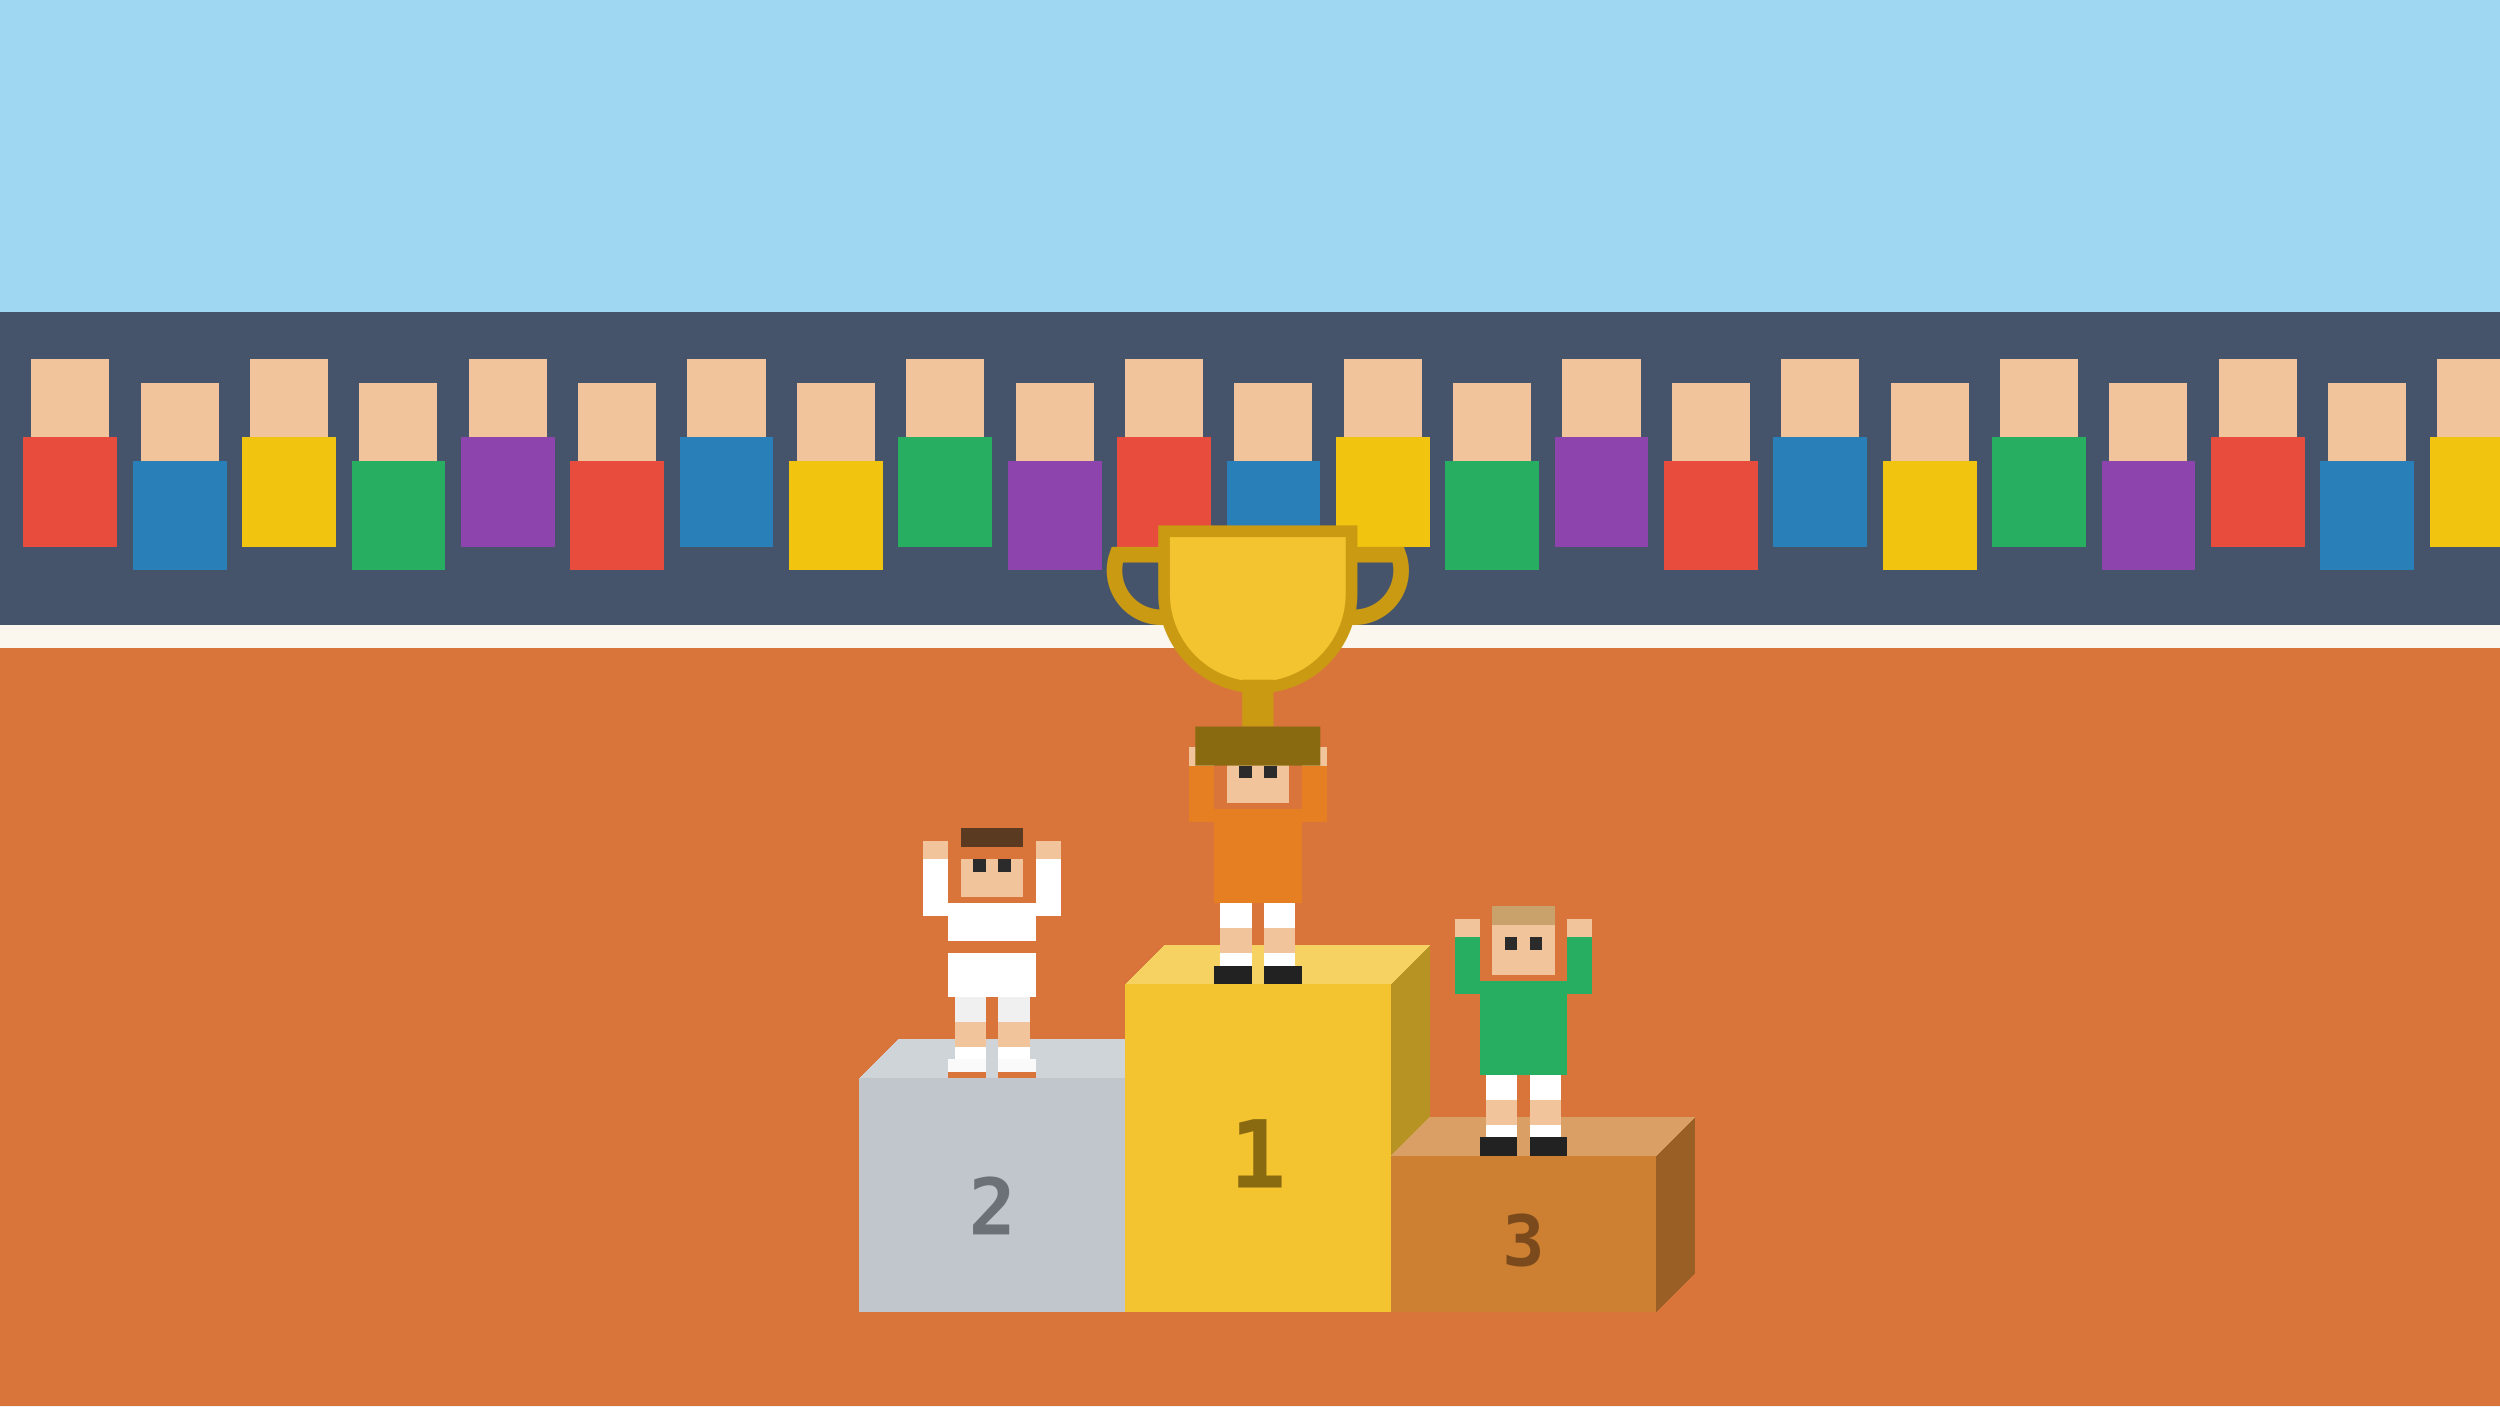
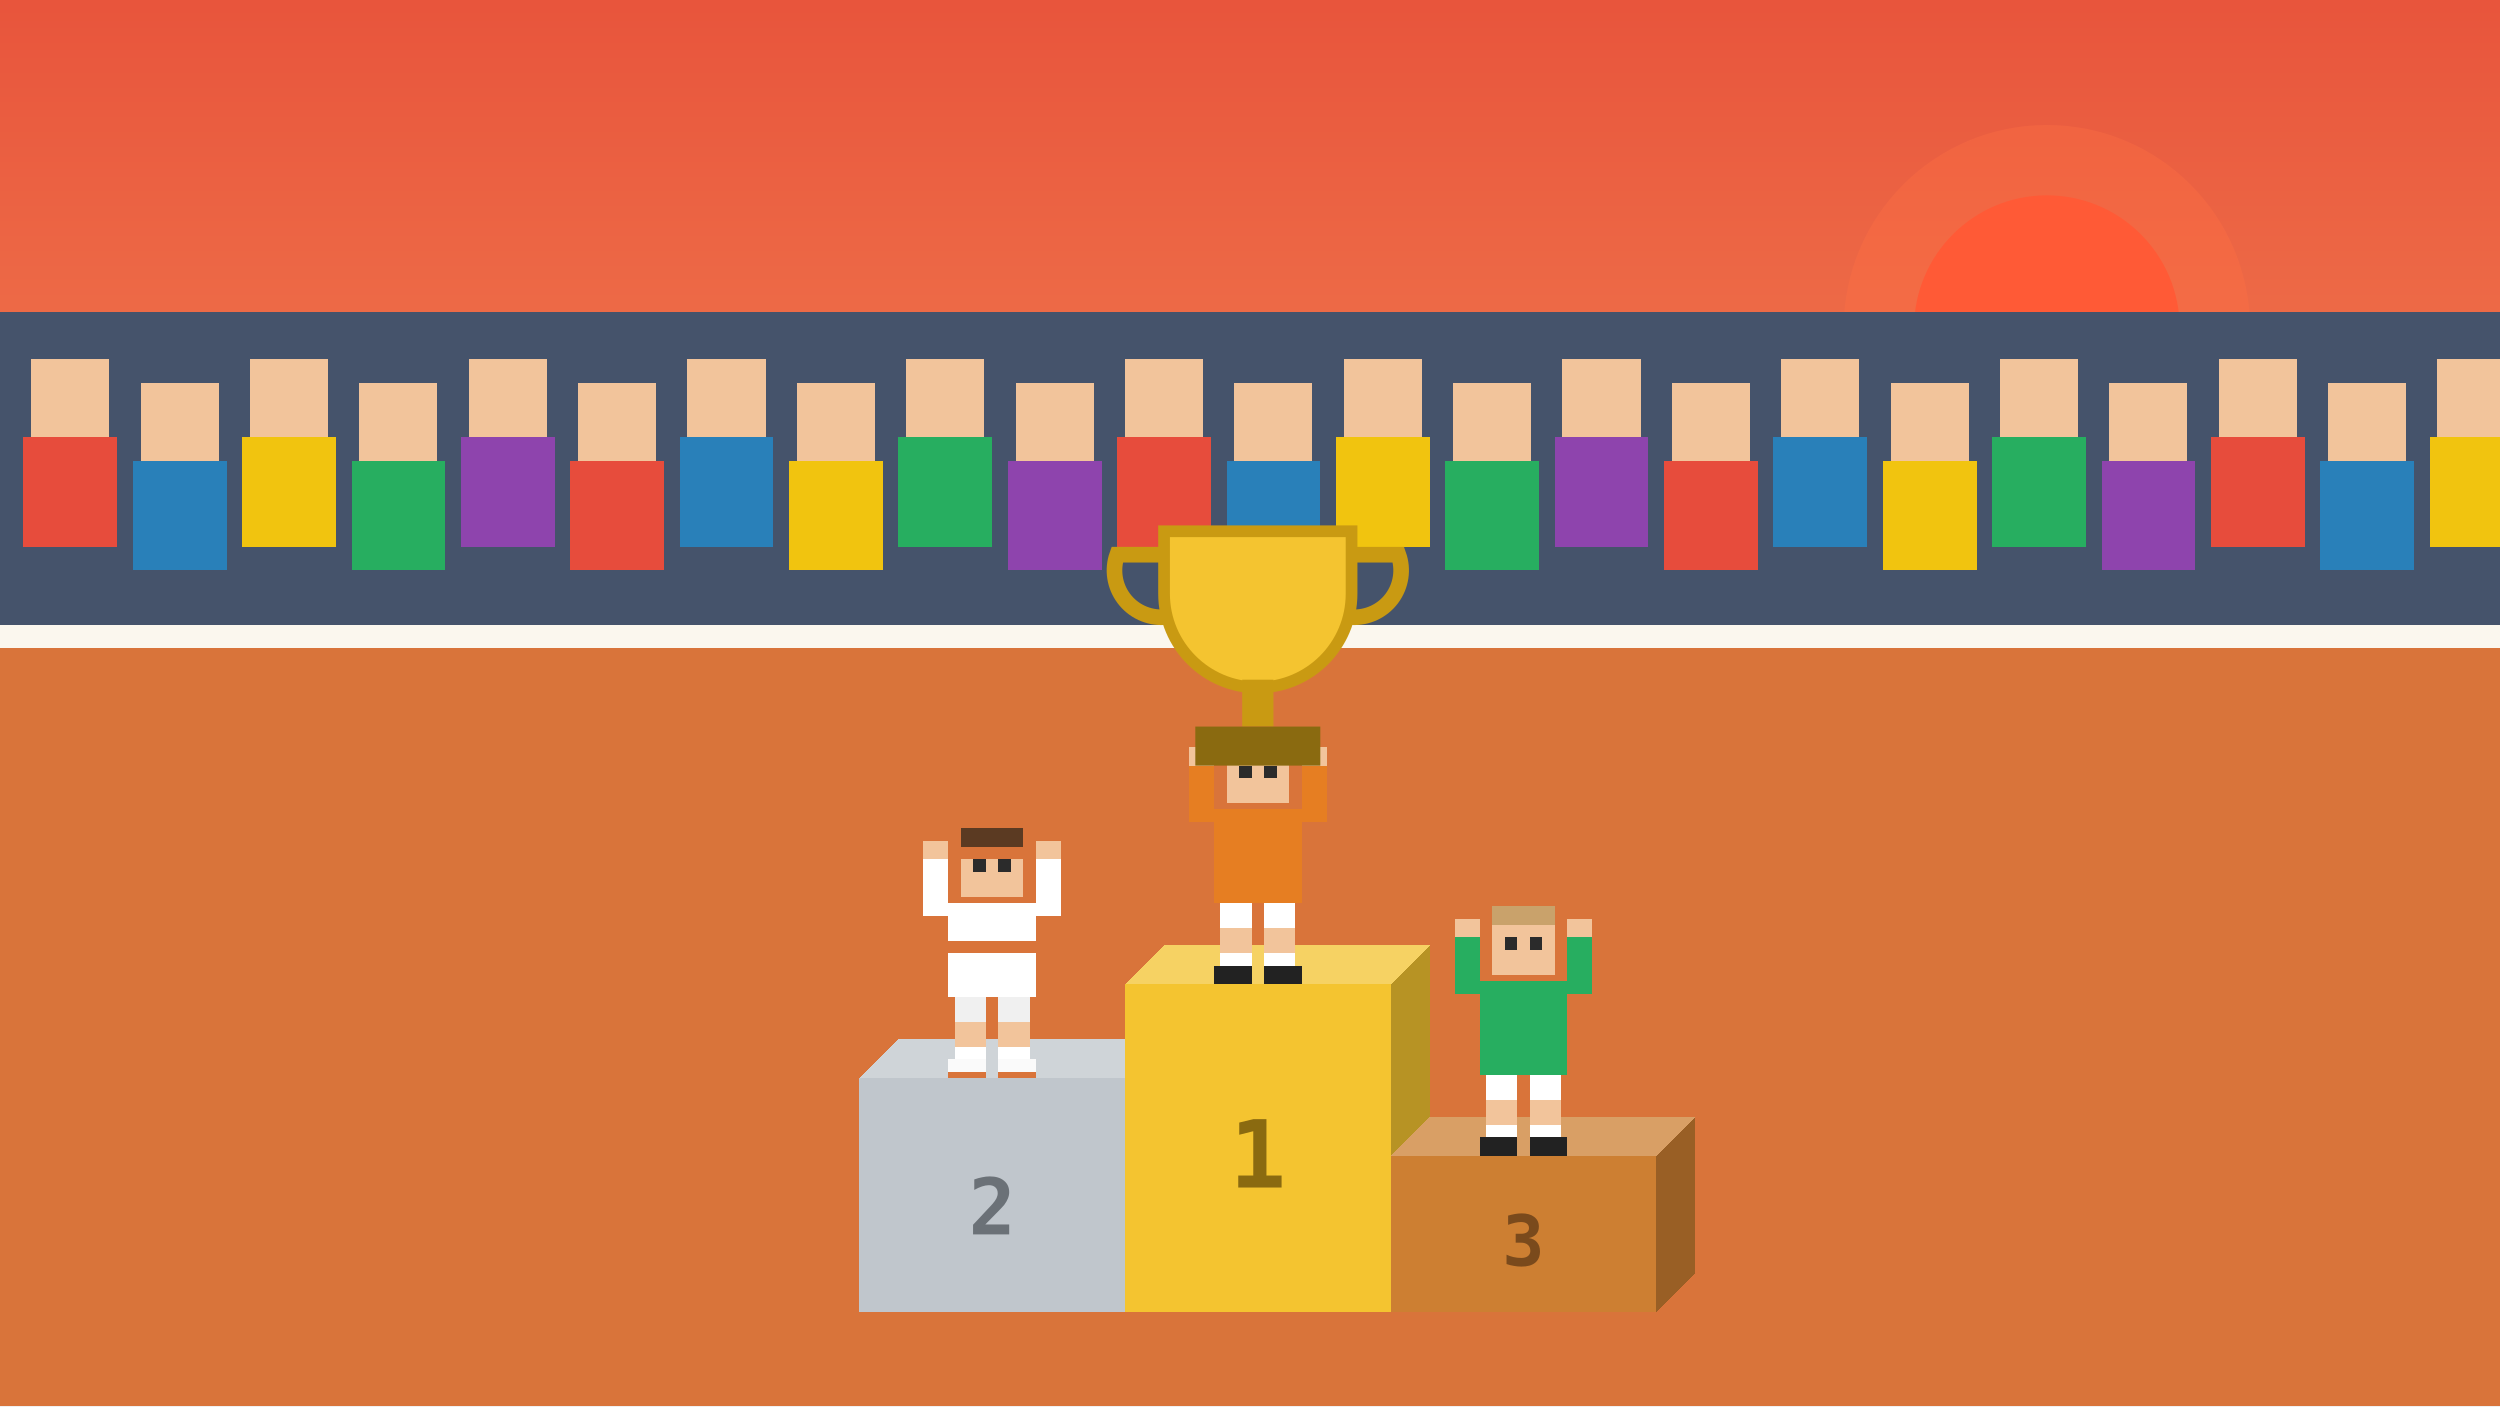
<svg xmlns="http://www.w3.org/2000/svg" viewBox="0 0 320 180" shape-rendering="crispEdges">
-   <defs />
-   <rect x="0" y="0" width="320" height="180" fill="#9fd6f2" />
+   <defs>
+     <linearGradient id="evening" x1="0" y1="0" x2="0" y2="1">
+       <stop offset="0" stop-color="#e8553c" />
+       <stop offset="1" stop-color="#ffb36b" />
+     </linearGradient>
+   </defs>
+   <rect x="0" y="0" width="320" height="180" fill="url(#evening)" />
+   <g shape-rendering="auto">
+     <circle cx="262" cy="42" r="26" fill="#ff7043" opacity="0.35" />
+     <circle cx="262" cy="42" r="17" fill="#ff5a36" />
+   </g>
  <rect x="0" y="40" width="320" height="40" fill="#45536b" />
  <g>
    <animateTransform attributeName="transform" type="translate" values="0 0;0 -2;0 0" dur="0.90s" begin="0.0s" repeatCount="indefinite" />
    <rect x="4" y="46" width="10" height="10" fill="#f2c49b" />
    <rect x="3" y="56" width="12" height="14" fill="#e74c3c" />
  </g>
  <g>
    <animateTransform attributeName="transform" type="translate" values="0 0;0 -2;0 0" dur="1.05s" begin="0.2s" repeatCount="indefinite" />
    <rect x="18" y="49" width="10" height="10" fill="#f2c49b" />
    <rect x="17" y="59" width="12" height="14" fill="#2980b9" />
  </g>
  <g>
    <animateTransform attributeName="transform" type="translate" values="0 0;0 -2;0 0" dur="1.20s" begin="0.4s" repeatCount="indefinite" />
    <rect x="32" y="46" width="10" height="10" fill="#f2c49b" />
    <rect x="31" y="56" width="12" height="14" fill="#f1c40f" />
  </g>
  <g>
    <animateTransform attributeName="transform" type="translate" values="0 0;0 -2;0 0" dur="1.35s" begin="0.6s" repeatCount="indefinite" />
    <rect x="46" y="49" width="10" height="10" fill="#f2c49b" />
    <rect x="45" y="59" width="12" height="14" fill="#27ae60" />
  </g>
  <g>
    <animateTransform attributeName="transform" type="translate" values="0 0;0 -2;0 0" dur="0.90s" begin="0.8s" repeatCount="indefinite" />
    <rect x="60" y="46" width="10" height="10" fill="#f2c49b" />
    <rect x="59" y="56" width="12" height="14" fill="#8e44ad" />
  </g>
  <g>
    <animateTransform attributeName="transform" type="translate" values="0 0;0 -2;0 0" dur="1.05s" begin="0.0s" repeatCount="indefinite" />
    <rect x="74" y="49" width="10" height="10" fill="#f2c49b" />
    <rect x="73" y="59" width="12" height="14" fill="#e74c3c" />
  </g>
  <g>
    <animateTransform attributeName="transform" type="translate" values="0 0;0 -2;0 0" dur="1.20s" begin="0.2s" repeatCount="indefinite" />
    <rect x="88" y="46" width="10" height="10" fill="#f2c49b" />
    <rect x="87" y="56" width="12" height="14" fill="#2980b9" />
  </g>
  <g>
    <animateTransform attributeName="transform" type="translate" values="0 0;0 -2;0 0" dur="1.35s" begin="0.4s" repeatCount="indefinite" />
    <rect x="102" y="49" width="10" height="10" fill="#f2c49b" />
    <rect x="101" y="59" width="12" height="14" fill="#f1c40f" />
  </g>
  <g>
    <animateTransform attributeName="transform" type="translate" values="0 0;0 -2;0 0" dur="0.90s" begin="0.6s" repeatCount="indefinite" />
    <rect x="116" y="46" width="10" height="10" fill="#f2c49b" />
    <rect x="115" y="56" width="12" height="14" fill="#27ae60" />
  </g>
  <g>
    <animateTransform attributeName="transform" type="translate" values="0 0;0 -2;0 0" dur="1.05s" begin="0.8s" repeatCount="indefinite" />
    <rect x="130" y="49" width="10" height="10" fill="#f2c49b" />
    <rect x="129" y="59" width="12" height="14" fill="#8e44ad" />
  </g>
  <g>
    <animateTransform attributeName="transform" type="translate" values="0 0;0 -2;0 0" dur="1.20s" begin="0.0s" repeatCount="indefinite" />
    <rect x="144" y="46" width="10" height="10" fill="#f2c49b" />
    <rect x="143" y="56" width="12" height="14" fill="#e74c3c" />
  </g>
  <g>
    <animateTransform attributeName="transform" type="translate" values="0 0;0 -2;0 0" dur="1.35s" begin="0.2s" repeatCount="indefinite" />
    <rect x="158" y="49" width="10" height="10" fill="#f2c49b" />
    <rect x="157" y="59" width="12" height="14" fill="#2980b9" />
  </g>
  <g>
    <animateTransform attributeName="transform" type="translate" values="0 0;0 -2;0 0" dur="0.90s" begin="0.4s" repeatCount="indefinite" />
    <rect x="172" y="46" width="10" height="10" fill="#f2c49b" />
    <rect x="171" y="56" width="12" height="14" fill="#f1c40f" />
  </g>
  <g>
    <animateTransform attributeName="transform" type="translate" values="0 0;0 -2;0 0" dur="1.05s" begin="0.6s" repeatCount="indefinite" />
    <rect x="186" y="49" width="10" height="10" fill="#f2c49b" />
    <rect x="185" y="59" width="12" height="14" fill="#27ae60" />
  </g>
  <g>
    <animateTransform attributeName="transform" type="translate" values="0 0;0 -2;0 0" dur="1.20s" begin="0.8s" repeatCount="indefinite" />
    <rect x="200" y="46" width="10" height="10" fill="#f2c49b" />
    <rect x="199" y="56" width="12" height="14" fill="#8e44ad" />
  </g>
  <g>
    <animateTransform attributeName="transform" type="translate" values="0 0;0 -2;0 0" dur="1.35s" begin="0.0s" repeatCount="indefinite" />
    <rect x="214" y="49" width="10" height="10" fill="#f2c49b" />
    <rect x="213" y="59" width="12" height="14" fill="#e74c3c" />
  </g>
  <g>
    <animateTransform attributeName="transform" type="translate" values="0 0;0 -2;0 0" dur="0.90s" begin="0.2s" repeatCount="indefinite" />
    <rect x="228" y="46" width="10" height="10" fill="#f2c49b" />
    <rect x="227" y="56" width="12" height="14" fill="#2980b9" />
  </g>
  <g>
    <animateTransform attributeName="transform" type="translate" values="0 0;0 -2;0 0" dur="1.05s" begin="0.4s" repeatCount="indefinite" />
    <rect x="242" y="49" width="10" height="10" fill="#f2c49b" />
    <rect x="241" y="59" width="12" height="14" fill="#f1c40f" />
  </g>
  <g>
    <animateTransform attributeName="transform" type="translate" values="0 0;0 -2;0 0" dur="1.20s" begin="0.6s" repeatCount="indefinite" />
    <rect x="256" y="46" width="10" height="10" fill="#f2c49b" />
    <rect x="255" y="56" width="12" height="14" fill="#27ae60" />
  </g>
  <g>
    <animateTransform attributeName="transform" type="translate" values="0 0;0 -2;0 0" dur="1.35s" begin="0.8s" repeatCount="indefinite" />
    <rect x="270" y="49" width="10" height="10" fill="#f2c49b" />
    <rect x="269" y="59" width="12" height="14" fill="#8e44ad" />
  </g>
  <g>
    <animateTransform attributeName="transform" type="translate" values="0 0;0 -2;0 0" dur="0.90s" begin="0.0s" repeatCount="indefinite" />
    <rect x="284" y="46" width="10" height="10" fill="#f2c49b" />
    <rect x="283" y="56" width="12" height="14" fill="#e74c3c" />
  </g>
  <g>
    <animateTransform attributeName="transform" type="translate" values="0 0;0 -2;0 0" dur="1.05s" begin="0.2s" repeatCount="indefinite" />
    <rect x="298" y="49" width="10" height="10" fill="#f2c49b" />
    <rect x="297" y="59" width="12" height="14" fill="#2980b9" />
  </g>
  <g>
    <animateTransform attributeName="transform" type="translate" values="0 0;0 -2;0 0" dur="1.20s" begin="0.4s" repeatCount="indefinite" />
    <rect x="312" y="46" width="10" height="10" fill="#f2c49b" />
    <rect x="311" y="56" width="12" height="14" fill="#f1c40f" />
  </g>
  <rect x="0" y="80" width="320" height="100" fill="#d9743a" />
  <rect x="0" y="80" width="320" height="3" fill="#fbf7ee" />
  <polygon points="110,138 115,133 149,133 144,138" fill="#cfd4d8" />
  <polygon points="144,138 149,133 149,163 144,168" fill="#909499" />
  <rect x="110" y="138" width="34" height="30" fill="#c0c6cc" />
  <polygon points="144,126 149,121 183,121 178,126" fill="#f6d263" />
  <polygon points="178,126 183,121 183,163 178,168" fill="#b79324" />
  <rect x="144" y="126" width="34" height="42" fill="#f4c430" />
  <polygon points="178,148 183,143 217,143 212,148" fill="#d99f65" />
  <polygon points="212,148 217,143 217,163 212,168" fill="#995f25" />
  <rect x="178" y="148" width="34" height="20" fill="#cd7f32" />
  <text x="161" y="152" font-family="monospace" font-size="12" font-weight="bold" text-anchor="middle" fill="#8a6a10">1</text>
  <text x="127" y="158" font-family="monospace" font-size="10" font-weight="bold" text-anchor="middle" fill="#6b7177">2</text>
  <text x="195" y="162" font-family="monospace" font-size="9" font-weight="bold" text-anchor="middle" fill="#7a4a1c">3</text>
  <g>
    <animateTransform attributeName="transform" type="translate" values="0 0;0 -0.80;0 0" keyTimes="0;0.5;1" calcMode="spline" keySplines="0.4 0 0.6 1;0.4 0 0.6 1" dur="1.8s" begin="0.4s" repeatCount="indefinite" />
    <rect x="156.2" y="114.8" width="4.0" height="4.0" fill="#ffffff" />
    <rect x="161.8" y="114.8" width="4.0" height="4.0" fill="#ffffff" />
    <rect x="156.2" y="118.8" width="4.0" height="3.2" fill="#f2c49b" />
    <rect x="161.8" y="118.8" width="4.0" height="3.2" fill="#f2c49b" />
    <rect x="156.2" y="122.0" width="4.0" height="1.6" fill="#ffffff" />
    <rect x="161.8" y="122.0" width="4.0" height="1.6" fill="#ffffff" />
    <rect x="155.4" y="123.6" width="4.8" height="2.4" fill="#222222" />
    <rect x="161.8" y="123.6" width="4.8" height="2.4" fill="#222222" />
    <rect x="155.4" y="103.6" width="11.2" height="12.0" fill="#e67e22" />
    <rect x="157.0" y="94.0" width="8.0" height="8.8" fill="#f2c49b" />
    <rect x="157.0" y="94.0" width="8.0" height="2.4" fill="#222222" />
    <rect x="158.6" y="98.0" width="1.6" height="1.6" fill="#2b2b2b" />
    <rect x="161.8" y="98.0" width="1.6" height="1.6" fill="#2b2b2b" />
    <rect x="152.2" y="97.2" width="3.2" height="8.0" fill="#e67e22" />
    <rect x="166.6" y="97.2" width="3.2" height="8.0" fill="#e67e22" />
    <rect x="152.2" y="95.6" width="3.2" height="2.4" fill="#f2c49b" />
    <rect x="166.6" y="95.6" width="3.2" height="2.4" fill="#f2c49b" />
    <g opacity="0">
      <animate attributeName="opacity" values="0;0;1;0" keyTimes="0;0.92;0.96;1" dur="5.20s" begin="2.8s" repeatCount="indefinite" />
      <rect x="158.6" y="98.0" width="1.6" height="1.6" fill="#f2c49b" />
      <rect x="161.8" y="98.0" width="1.6" height="1.6" fill="#f2c49b" />
    </g>
  </g>
  <g shape-rendering="auto">
    <path d="M 149 68 h 24 v 8 a 12 12 0 0 1 -24 0 z" fill="#f4c430" stroke="#c99a12" stroke-width="1.5" />
    <path d="M 149 71 h -6 a 6 6 0 0 0 6 8" fill="none" stroke="#c99a12" stroke-width="2" />
    <path d="M 173 71 h 6 a 6 6 0 0 1 -6 8" fill="none" stroke="#c99a12" stroke-width="2" />
    <rect x="159" y="87" width="4" height="6" fill="#c99a12" />
    <rect x="153" y="93" width="16" height="5" fill="#8a6a10" />
  </g>
  <g shape-rendering="auto">
    <circle cx="20" cy="48" r="3" fill="#ffffff" opacity="0">
      <animate attributeName="opacity" values="0;0;1;0" keyTimes="0;0.85;0.88;1" dur="1.60s" begin="0.0s" repeatCount="indefinite" />
    </circle>
  </g>
  <g shape-rendering="auto">
    <circle cx="73" cy="55" r="3" fill="#ffffff" opacity="0">
      <animate attributeName="opacity" values="0;0;1;0" keyTimes="0;0.85;0.88;1" dur="1.95s" begin="0.3s" repeatCount="indefinite" />
    </circle>
  </g>
  <g shape-rendering="auto">
    <circle cx="126" cy="62" r="3" fill="#ffffff" opacity="0">
      <animate attributeName="opacity" values="0;0;1;0" keyTimes="0;0.85;0.88;1" dur="2.30s" begin="0.6s" repeatCount="indefinite" />
    </circle>
  </g>
  <g shape-rendering="auto">
    <circle cx="179" cy="69" r="3" fill="#ffffff" opacity="0">
      <animate attributeName="opacity" values="0;0;1;0" keyTimes="0;0.85;0.88;1" dur="2.65s" begin="0.9s" repeatCount="indefinite" />
    </circle>
  </g>
  <g>
    <animateTransform attributeName="transform" type="translate" values="0 0; 0 -2; 0 0" dur="0.5s" repeatCount="indefinite" />
    <g>
      <animateTransform attributeName="transform" type="translate" values="0 0;0 -0.80;0 0" keyTimes="0;0.5;1" calcMode="spline" keySplines="0.4 0 0.6 1;0.4 0 0.6 1" dur="2.2s" begin="0.0s" repeatCount="indefinite" />
      <rect x="122.2" y="126.8" width="4.0" height="4.0" fill="#f0f0f0" />
      <rect x="127.8" y="126.8" width="4.0" height="4.0" fill="#f0f0f0" />
      <rect x="122.2" y="130.8" width="4.0" height="3.2" fill="#f2c49b" />
      <rect x="127.8" y="130.8" width="4.0" height="3.2" fill="#f2c49b" />
      <rect x="122.2" y="134.0" width="4.0" height="1.6" fill="#ffffff" />
      <rect x="127.8" y="134.0" width="4.0" height="1.6" fill="#ffffff" />
      <rect x="121.4" y="135.6" width="4.8" height="2.4" fill="#fafafa" />
      <rect x="127.8" y="135.6" width="4.8" height="2.4" fill="#fafafa" />
      <rect x="121.4" y="115.6" width="11.2" height="12.0" fill="#ffffff" />
      <rect x="123.0" y="106.0" width="8.0" height="8.8" fill="#f2c49b" />
      <rect x="123.0" y="106.0" width="8.0" height="2.4" fill="#5b3a22" />
      <rect x="124.6" y="110.0" width="1.6" height="1.6" fill="#2b2b2b" />
      <rect x="127.8" y="110.0" width="1.6" height="1.6" fill="#2b2b2b" />
      <rect x="118.2" y="109.2" width="3.2" height="8.0" fill="#ffffff" />
      <rect x="132.6" y="109.2" width="3.2" height="8.0" fill="#ffffff" />
      <rect x="118.2" y="107.6" width="3.2" height="2.4" fill="#f2c49b" />
      <rect x="132.6" y="107.6" width="3.2" height="2.4" fill="#f2c49b" />
      <rect x="123.0" y="108.4" width="8.0" height="1.6" fill="#d9743a" />
      <rect x="121.4" y="120.4" width="11.2" height="1.6" fill="#d9743a" />
      <rect x="121.4" y="137.2" width="4.8" height="0.8" fill="#d9743a" />
      <rect x="127.8" y="137.2" width="4.8" height="0.8" fill="#d9743a" />
      <g opacity="0">
        <animate attributeName="opacity" values="0;0;1;0" keyTimes="0;0.92;0.96;1" dur="5.65s" begin="1.4s" repeatCount="indefinite" />
        <rect x="124.6" y="110.0" width="1.6" height="1.6" fill="#f2c49b" />
        <rect x="127.8" y="110.0" width="1.6" height="1.6" fill="#f2c49b" />
      </g>
    </g>
  </g>
  <g>
    <animateTransform attributeName="transform" type="translate" values="0 0; 0 -2; 0 0" dur="0.5s" repeatCount="indefinite" />
    <g>
      <animateTransform attributeName="transform" type="translate" values="0 0;0 -0.80;0 0" keyTimes="0;0.5;1" calcMode="spline" keySplines="0.4 0 0.6 1;0.4 0 0.6 1" dur="1.8s" begin="0.8s" repeatCount="indefinite" />
      <rect x="190.2" y="136.8" width="4.0" height="4.0" fill="#ffffff" />
      <rect x="195.8" y="136.8" width="4.0" height="4.0" fill="#ffffff" />
      <rect x="190.2" y="140.8" width="4.0" height="3.2" fill="#f2c49b" />
      <rect x="195.8" y="140.8" width="4.0" height="3.2" fill="#f2c49b" />
      <rect x="190.2" y="144.0" width="4.0" height="1.6" fill="#ffffff" />
      <rect x="195.8" y="144.0" width="4.0" height="1.6" fill="#ffffff" />
      <rect x="189.4" y="145.6" width="4.8" height="2.4" fill="#222222" />
      <rect x="195.8" y="145.6" width="4.8" height="2.4" fill="#222222" />
      <rect x="189.4" y="125.6" width="11.2" height="12.0" fill="#27ae60" />
      <rect x="191.0" y="116.0" width="8.0" height="8.8" fill="#f2c49b" />
      <rect x="191.0" y="116.0" width="8.0" height="2.4" fill="#c9a26b" />
      <rect x="192.6" y="120.0" width="1.6" height="1.6" fill="#2b2b2b" />
      <rect x="195.8" y="120.0" width="1.6" height="1.6" fill="#2b2b2b" />
      <rect x="186.2" y="119.2" width="3.2" height="8.0" fill="#27ae60" />
      <rect x="200.6" y="119.2" width="3.2" height="8.0" fill="#27ae60" />
      <rect x="186.2" y="117.6" width="3.2" height="2.4" fill="#f2c49b" />
      <rect x="200.6" y="117.6" width="3.2" height="2.4" fill="#f2c49b" />
      <g opacity="0">
        <animate attributeName="opacity" values="0;0;1;0" keyTimes="0;0.92;0.96;1" dur="3.40s" begin="2.1s" repeatCount="indefinite" />
        <rect x="192.6" y="120.0" width="1.6" height="1.6" fill="#f2c49b" />
        <rect x="195.8" y="120.0" width="1.6" height="1.6" fill="#f2c49b" />
      </g>
    </g>
  </g>
</svg>
